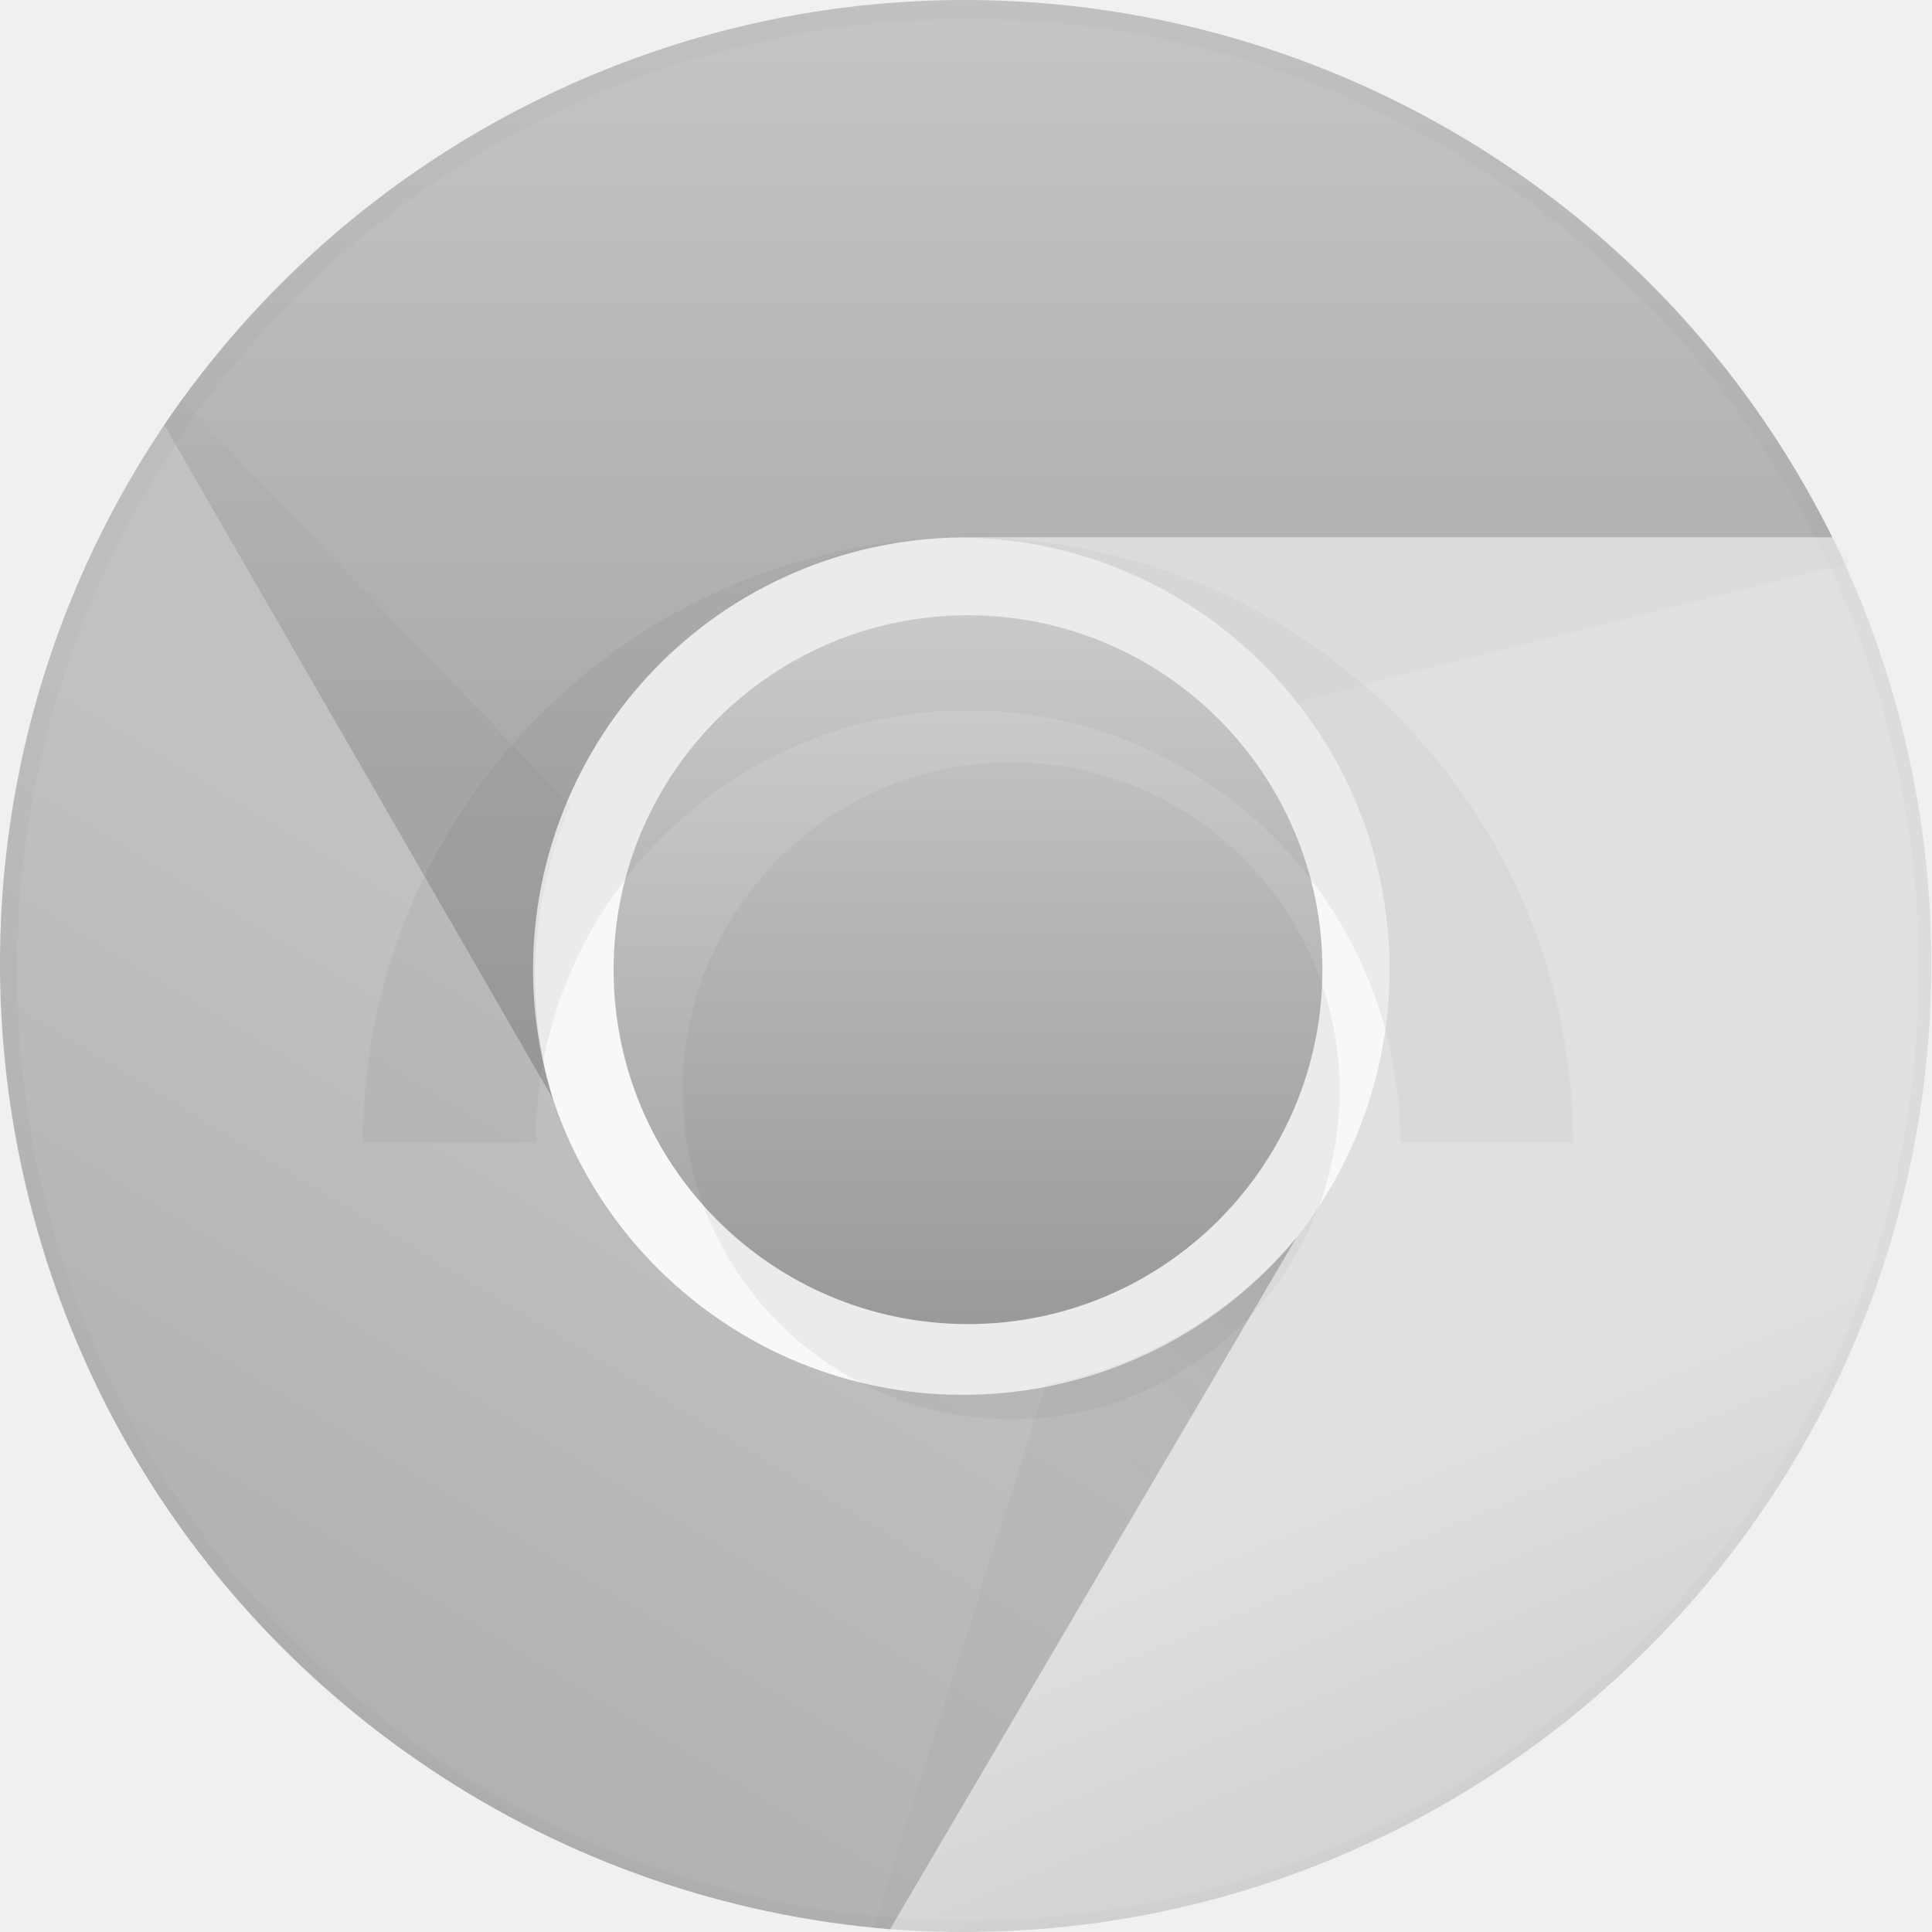
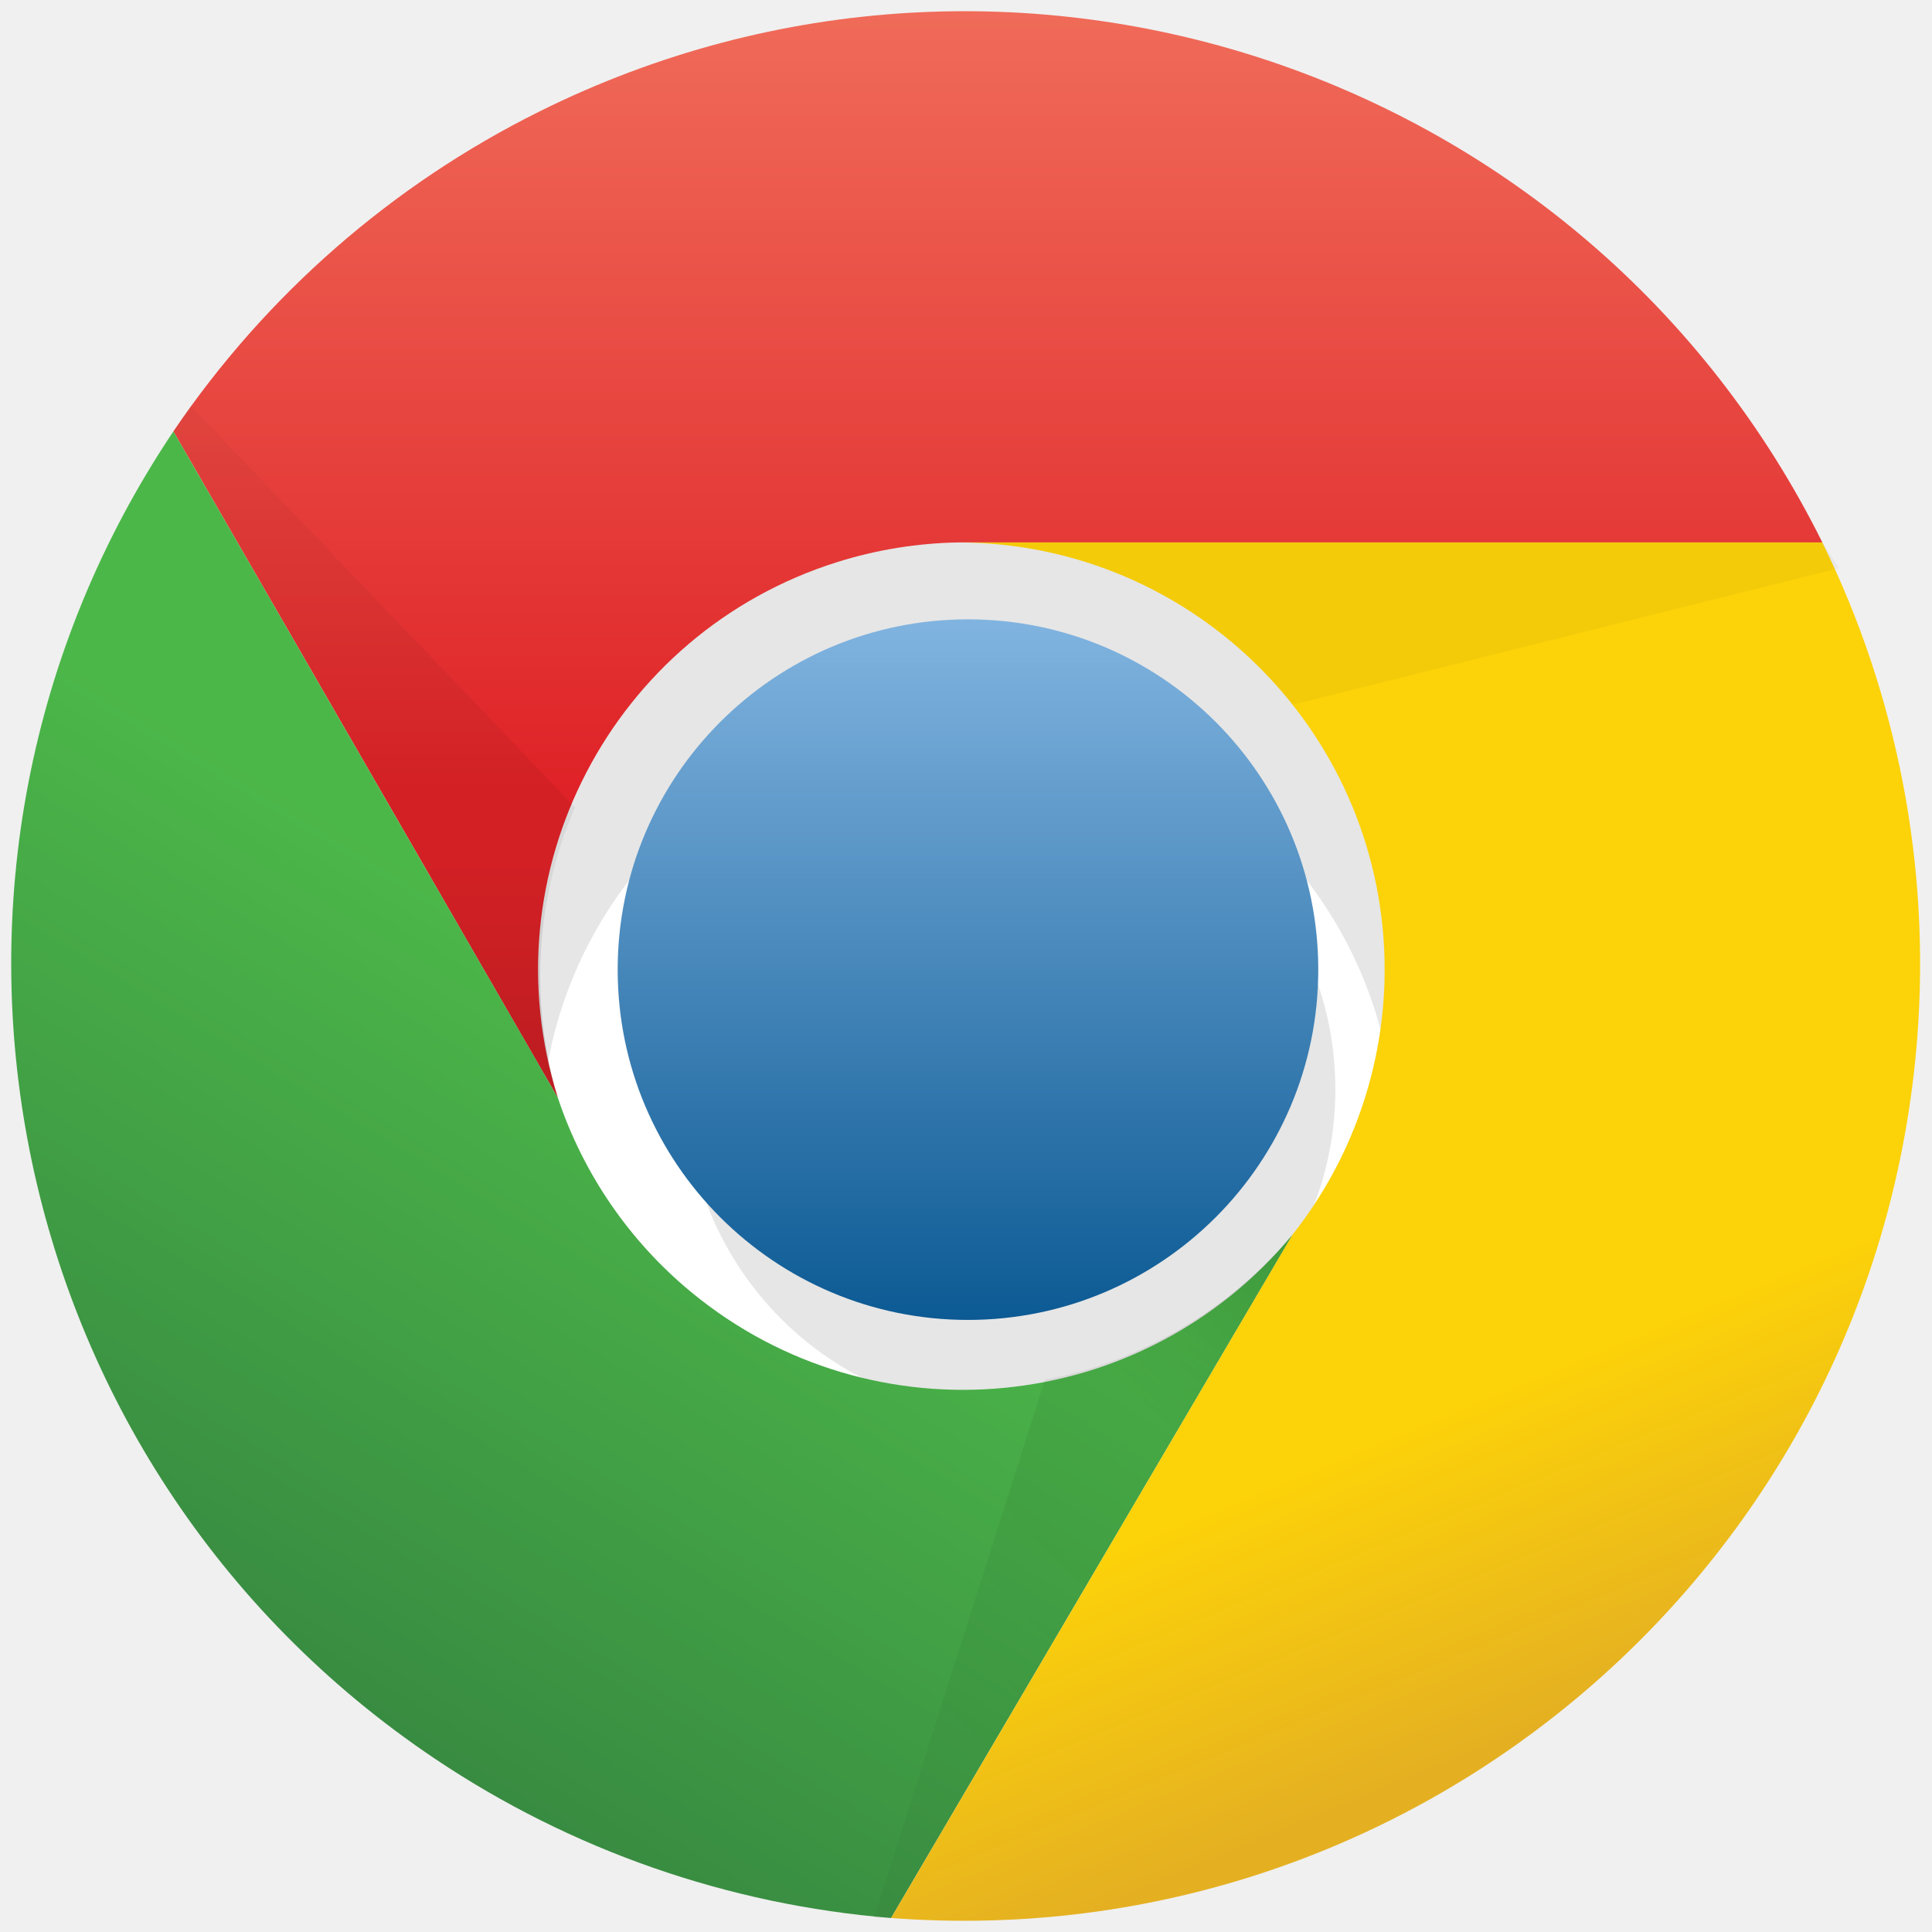
- <svg xmlns="http://www.w3.org/2000/svg" xml:space="preserve" enable-background="new 0 0 648.371 170.775" viewBox="0 0 170.218 170.277" height="170.277" width="170.218" y="0px" x="0px" id="Layer_1" version="1.1">
+ <svg xmlns="http://www.w3.org/2000/svg" version="1.1" id="Layer_1" x="0px" y="0px" width="172.218" height="172.277" viewBox="0 0 172.218 172.277" enable-background="new 0 0 648.371 170.775" xml:space="preserve">
  <defs id="defs72" />
-   <circle transform="translate(2.1317774e-4,-0.2499613)" style="fill:#ffffff;opacity:0.5" r="83.805" cy="85.713" cx="85.314" id="circle47_1_" />
-   <path style="fill-opacity:0.1;opacity:0.5" d="m 138.644,100.7 c 0,-29.454 -23.877,-53.331 -53.33,-53.331 -29.454,0 -53.331,23.877 -53.331,53.331 h 15.237 c 0,-21.039 17.055,-38.094 38.093,-38.094 21.038,0 38.093,17.055 38.093,38.094" id="path49_1_" />
-   <circle transform="translate(2.1317774e-4,-0.2499613)" style="fill-opacity:0.1;opacity:0.5" r="28.951" cy="96.379" cx="89.123" id="circle51_1_" />
-   <linearGradient gradientTransform="matrix(82,0,0,-82,14489.971,47794.699)" y2="581.436" x2="-175.667" y1="582.198" x1="-175.667" gradientUnits="userSpaceOnUse" id="circle53_2_">
-     <stop id="stop23" style="stop-color:#81B4E0" offset="0" />
-     <stop id="stop25" style="stop-color:#0C5A94" offset="1" />
+   <circle id="circle47_1_" cx="85.314" cy="85.713" r="83.805" style="fill:#ffffff" transform="translate(1.000212,0.7500393)" />
+   <path id="path49_1_" d="m 139.644,101.7 c 0,-29.454 -23.877,-53.331 -53.33,-53.331 -29.454,0 -53.331,23.877 -53.331,53.331 h 15.237 c 0,-21.039 17.055,-38.094 38.093,-38.094 21.038,0 38.093,17.055 38.093,38.094" style="fill-opacity:0.1" />
+   <circle id="circle51_1_" cx="89.123" cy="96.379" r="28.951" style="fill-opacity:0.1" transform="translate(1.000212,0.7500393)" />
+   <linearGradient id="circle53_2_" gradientUnits="userSpaceOnUse" x1="-175.667" y1="582.198" x2="-175.667" y2="581.436" gradientTransform="matrix(82,0,0,-82,14489.971,47794.699)">
+     <stop offset="0" style="stop-color:#81B4E0" id="stop23" />
+     <stop offset="1" style="stop-color:#0C5A94" id="stop25" />
  </linearGradient>
-   <circle transform="translate(2.1317774e-4,-0.2499613)" style="fill:url(#circle53_2_-576);opacity:0.5" r="31.236" cy="85.712" cx="85.314" id="circle53_1_" />
-   <linearGradient gradientTransform="matrix(1,0,0,-1,202.5002,250.5259)" y2="181.062" x2="-114.519" y1="250.392" x1="-114.519" gradientUnits="userSpaceOnUse" id="path55_2_">
-     <stop id="stop29" style="stop-color:#F06B59" offset="0" />
-     <stop id="stop31" style="stop-color:#DF2227" offset="1" />
+   <circle id="circle53_1_" cx="85.314" cy="85.712" r="31.236" style="fill:url(#circle53_2_)" transform="translate(1.000212,0.7500393)" />
+   <linearGradient id="path55_2_" gradientUnits="userSpaceOnUse" x1="-114.519" y1="250.392" x2="-114.519" y2="181.062" gradientTransform="matrix(1,0,0,-1,203.5002,251.5259)">
+     <stop offset="0" style="stop-color:#F06B59" id="stop29" />
+     <stop offset="1" style="stop-color:#DF2227" id="stop31" />
  </linearGradient>
-   <path style="fill:url(#path55_2_-430);opacity:0.5" d="m 161.5,47.369 c -20.975,-42.2 -72.188,-59.407 -114.389,-38.433 -13.159,6.54 -24.405,16.367 -32.65,28.53 l 34.284,59.425 c -6.314,-20.068 4.837,-41.456 24.905,-47.769 3.529,-1.11 7.203,-1.701 10.902,-1.752" id="path55_1_" />
-   <linearGradient gradientTransform="matrix(1,0,0,-1,202.5002,250.5259)" y2="162.311" x2="-146.693" y1="104.41" x1="-181.738" gradientUnits="userSpaceOnUse" id="path57_2_">
-     <stop id="stop35" style="stop-color:#388B41" offset="0" />
-     <stop id="stop37" style="stop-color:#4CB749" offset="1" />
+   <path id="path55_1_" d="M 162.5,48.369 C 141.525,6.169 90.312,-11.038 48.111,9.936 c -13.159,6.54 -24.405,16.367 -32.65,28.53 l 34.284,59.425 c -6.314,-20.068 4.837,-41.456 24.905,-47.769 3.529,-1.11 7.203,-1.701 10.902,-1.752" style="fill:url(#path55_2_)" />
+   <linearGradient id="path57_2_" gradientUnits="userSpaceOnUse" x1="-181.738" y1="104.41" x2="-146.693" y2="162.311" gradientTransform="matrix(1,0,0,-1,203.5002,251.5259)">
+     <stop offset="0" style="stop-color:#388B41" id="stop35" />
+     <stop offset="1" style="stop-color:#4CB749" id="stop37" />
  </linearGradient>
-   <path style="fill:url(#path57_2_-932);opacity:0.5" d="m 14.461,37.466 c -26.241,39.144 -15.781,92.148 23.363,118.389 12.111,8.119 26.1,12.999 40.633,14.175 l 35.808,-60.948 c -13.389,16.228 -37.397,18.529 -53.625,5.14 -5.512,-4.547 -9.634,-10.552 -11.895,-17.33" id="path57_1_" />
-   <linearGradient gradientTransform="matrix(1,0,0,-1,202.5002,250.5259)" y2="188.151" x2="-101.668" y1="98.252" x1="-64.337" gradientUnits="userSpaceOnUse" id="path59_2_">
-     <stop id="stop41" style="stop-color:#E4B022" offset="0" />
-     <stop id="stop43" style="stop-color:#FCD209" offset="0.3" />
+   <path id="path57_1_" d="m 15.461,38.466 c -26.241,39.144 -15.781,92.148 23.363,118.389 12.111,8.119 26.1,12.999 40.633,14.175 l 35.808,-60.948 c -13.389,16.228 -37.397,18.529 -53.625,5.14 -5.512,-4.547 -9.634,-10.552 -11.895,-17.33" style="fill:url(#path57_2_)" />
+   <linearGradient id="path59_2_" gradientUnits="userSpaceOnUse" x1="-64.337" y1="98.252" x2="-101.668" y2="188.151" gradientTransform="matrix(1,0,0,-1,203.5002,251.5259)">
+     <stop offset="0" style="stop-color:#E4B022" id="stop41" />
+     <stop offset="0.3" style="stop-color:#FCD209" id="stop43" />
  </linearGradient>
-   <path style="fill:url(#path59_2_-802);opacity:0.5" d="m 78.457,170.03 c 46.991,3.552 87.965,-31.662 91.518,-78.653 1.146,-15.162 -1.779,-30.354 -8.476,-44.007 H 84.552 c 21.037,0.097 38.014,17.23 37.917,38.268 -0.039,8.511 -2.928,16.766 -8.205,23.444" id="path59_1_" />
-   <linearGradient gradientTransform="matrix(1,0,0,-1,202.5002,250.5259)" y2="216.868" x2="-170.136" y1="155.92" x1="-170.136" gradientUnits="userSpaceOnUse" id="path61_2_">
-     <stop id="stop47" style="stop-color:#000000;stop-opacity:0.15" offset="0" />
-     <stop id="stop49" style="stop-color:#000000;stop-opacity:0.06" offset="0.3" />
-     <stop id="stop51" style="stop-color:#000000;stop-opacity:0.03" offset="1" />
+   <path id="path59_1_" d="m 79.457,171.03 c 46.991,3.552 87.965,-31.662 91.518,-78.653 1.146,-15.162 -1.779,-30.354 -8.476,-44.007 H 85.552 c 21.037,0.097 38.014,17.23 37.917,38.268 -0.039,8.511 -2.928,16.766 -8.205,23.444" style="fill:url(#path59_2_)" />
+   <linearGradient id="path61_2_" gradientUnits="userSpaceOnUse" x1="-170.136" y1="155.92" x2="-170.136" y2="216.868" gradientTransform="matrix(1,0,0,-1,203.5002,251.5259)">
+     <stop offset="0" style="stop-color:#000000;stop-opacity:0.15" id="stop47" />
+     <stop offset="0.3" style="stop-color:#000000;stop-opacity:0.06" id="stop49" />
+     <stop offset="1" style="stop-color:#000000;stop-opacity:0.03" id="stop51" />
  </linearGradient>
-   <path style="fill:url(#path61_2_-712);opacity:0.5" d="m 14.461,37.466 34.284,59.425 c -2.54,-8.547 -2,-17.714 1.523,-25.904 l -34.284,-35.807" id="path61_1_" />
-   <linearGradient gradientTransform="matrix(1,0,0,-1,202.5002,250.5259)" y2="93.575" x2="-127.911" y1="136.238" x1="-86.009" gradientUnits="userSpaceOnUse" id="path63_2_">
-     <stop id="stop55" style="stop-color:#000000;stop-opacity:0.15" offset="0" />
-     <stop id="stop57" style="stop-color:#000000;stop-opacity:0.06" offset="0.3" />
-     <stop id="stop59" style="stop-color:#000000;stop-opacity:0.03" offset="1" />
+   <path id="path61_1_" d="m 15.461,38.466 34.284,59.425 c -2.54,-8.547 -2,-17.714 1.523,-25.904 l -34.284,-35.807" style="fill:url(#path61_2_)" />
+   <linearGradient id="path63_2_" gradientUnits="userSpaceOnUse" x1="-86.009" y1="136.238" x2="-127.911" y2="93.575" gradientTransform="matrix(1,0,0,-1,203.5002,251.5259)">
+     <stop offset="0" style="stop-color:#000000;stop-opacity:0.15" id="stop55" />
+     <stop offset="0.3" style="stop-color:#000000;stop-opacity:0.06" id="stop57" />
+     <stop offset="1" style="stop-color:#000000;stop-opacity:0.03" id="stop59" />
  </linearGradient>
-   <path style="fill:url(#path63_2_-988);opacity:0.5" d="m 78.457,170.03 35.808,-60.948 c -5.65,6.737 -13.456,11.312 -22.094,12.951 l -15.238,47.997" id="path63_1_" />
-   <linearGradient gradientTransform="matrix(1,0,0,-1,202.5002,250.5259)" y2="184.148" x2="-80.521" y1="123.964" x1="-86.616" gradientUnits="userSpaceOnUse" id="path65_2_">
-     <stop id="stop63" style="stop-color:#000000;stop-opacity:0.15" offset="0" />
-     <stop id="stop65" style="stop-color:#000000;stop-opacity:0.06" offset="0.3" />
-     <stop id="stop67" style="stop-color:#000000;stop-opacity:0.03" offset="1" />
+   <path id="path63_1_" d="m 79.457,171.03 35.808,-60.948 c -5.65,6.737 -13.456,11.312 -22.094,12.951 l -15.238,47.997" style="fill:url(#path63_2_)" />
+   <linearGradient id="path65_2_" gradientUnits="userSpaceOnUse" x1="-86.616" y1="123.964" x2="-80.521" y2="184.148" gradientTransform="matrix(1,0,0,-1,203.5002,251.5259)">
+     <stop offset="0" style="stop-color:#000000;stop-opacity:0.15" id="stop63" />
+     <stop offset="0.3" style="stop-color:#000000;stop-opacity:0.06" id="stop65" />
+     <stop offset="1" style="stop-color:#000000;stop-opacity:0.03" id="stop67" />
  </linearGradient>
-   <path style="fill:url(#path65_2_-261);opacity:0.5" d="M 161.5,47.369 H 84.552 c 11.59,0.054 22.526,5.381 29.712,14.476 l 48.759,-12.19" id="path65_1_" />
-   <linearGradient gradientTransform="matrix(82,0,0,-82,14489.971,47794.699)" y2="581.436" x2="-175.667" y1="582.198" x1="-175.667" gradientUnits="userSpaceOnUse" id="circle53_2_-576">
-     <stop id="stop3377" style="stop-color:#aaaaaa" offset="0" />
-     <stop id="stop3379" style="stop-color:#494949" offset="1" />
-   </linearGradient>
-   <linearGradient gradientTransform="matrix(1,0,0,-1,202.5002,250.5259)" y2="93.575" x2="-127.911" y1="136.238" x1="-86.009" gradientUnits="userSpaceOnUse" id="path63_2_-988">
-     <stop id="stop3382" style="stop-color:#000000;stop-opacity:0.15" offset="0" />
-     <stop id="stop3384" style="stop-color:#000000;stop-opacity:0.06" offset="0.3" />
-     <stop id="stop3386" style="stop-color:#000000;stop-opacity:0.03" offset="1" />
-   </linearGradient>
-   <linearGradient gradientTransform="matrix(1,0,0,-1,202.5002,250.5259)" y2="184.148" x2="-80.521" y1="123.964" x1="-86.616" gradientUnits="userSpaceOnUse" id="path65_2_-261">
-     <stop id="stop3389" style="stop-color:#000000;stop-opacity:0.15" offset="0" />
-     <stop id="stop3391" style="stop-color:#000000;stop-opacity:0.06" offset="0.3" />
-     <stop id="stop3393" style="stop-color:#000000;stop-opacity:0.03" offset="1" />
-   </linearGradient>
-   <linearGradient gradientTransform="matrix(1,0,0,-1,202.5002,250.5259)" y2="216.868" x2="-170.136" y1="155.92" x1="-170.136" gradientUnits="userSpaceOnUse" id="path61_2_-712">
-     <stop id="stop3396" style="stop-color:#000000;stop-opacity:0.15" offset="0" />
-     <stop id="stop3398" style="stop-color:#000000;stop-opacity:0.06" offset="0.3" />
-     <stop id="stop3400" style="stop-color:#000000;stop-opacity:0.03" offset="1" />
-   </linearGradient>
-   <linearGradient gradientTransform="matrix(1,0,0,-1,202.5002,250.5259)" y2="162.311" x2="-146.693" y1="104.41" x1="-181.738" gradientUnits="userSpaceOnUse" id="path57_2_-932">
-     <stop id="stop3403" style="stop-color:#6a6a6a" offset="0" />
-     <stop id="stop3405" style="stop-color:#8a8a8a" offset="1" />
-   </linearGradient>
-   <linearGradient gradientTransform="matrix(1,0,0,-1,202.5002,250.5259)" y2="188.151" x2="-101.668" y1="98.252" x1="-64.337" gradientUnits="userSpaceOnUse" id="path59_2_-802">
-     <stop id="stop3408" style="stop-color:#afafaf" offset="0" />
-     <stop id="stop3410" style="stop-color:#c8c8c8" offset="0.3" />
-   </linearGradient>
-   <linearGradient gradientTransform="matrix(1,0,0,-1,202.5002,250.5259)" y2="181.062" x2="-114.519" y1="250.392" x1="-114.519" gradientUnits="userSpaceOnUse" id="path55_2_-430">
-     <stop id="stop3413" style="stop-color:#919191" offset="0" />
-     <stop id="stop3415" style="stop-color:#5b5b5b" offset="1" />
-   </linearGradient>
+   <path id="path65_1_" d="M 162.5,48.369 H 85.552 c 11.59,0.054 22.526,5.381 29.712,14.476 l 48.759,-12.19" style="fill:url(#path65_2_)" />
</svg>
